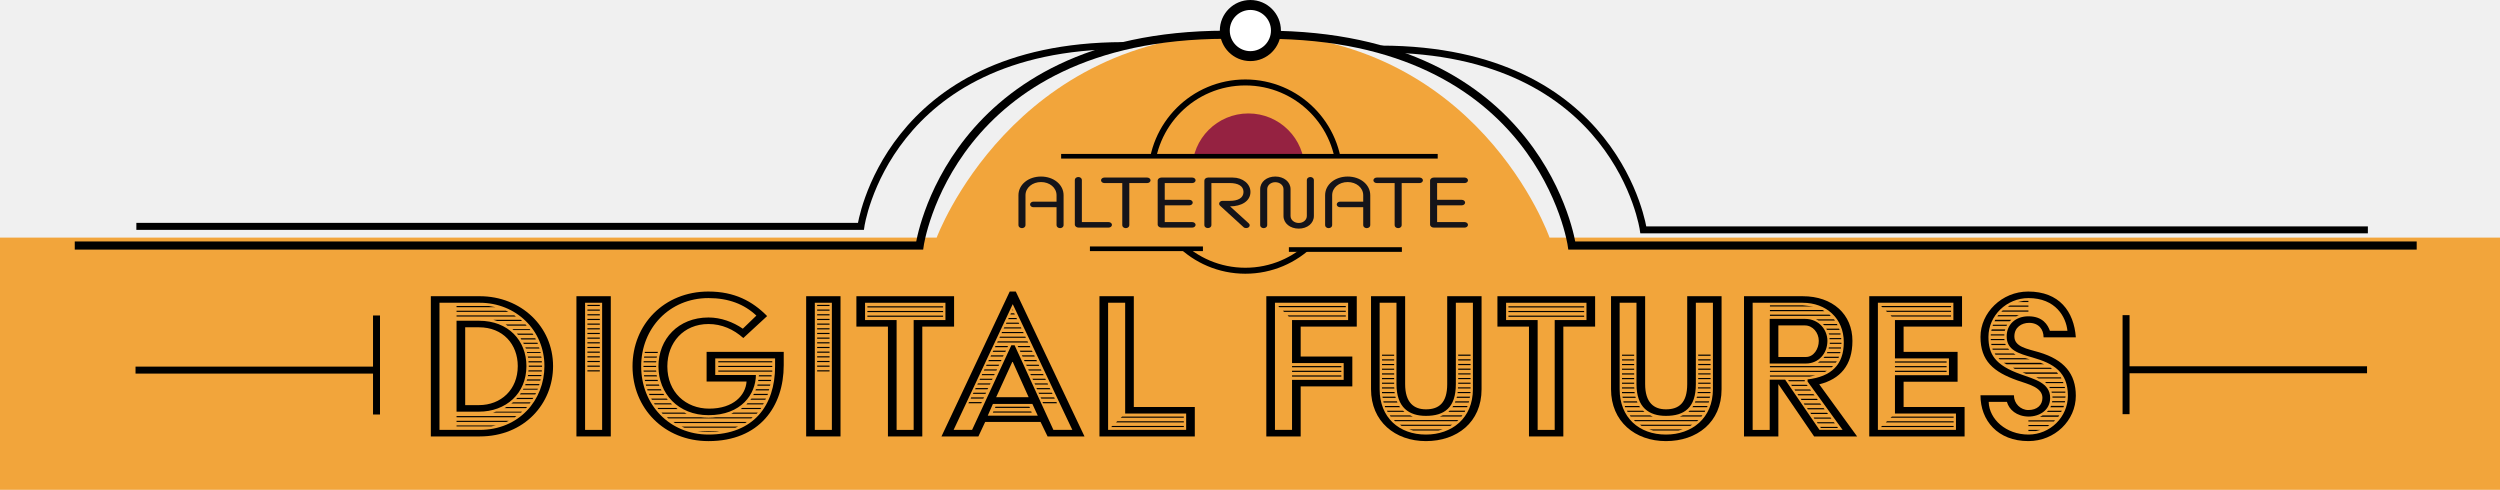
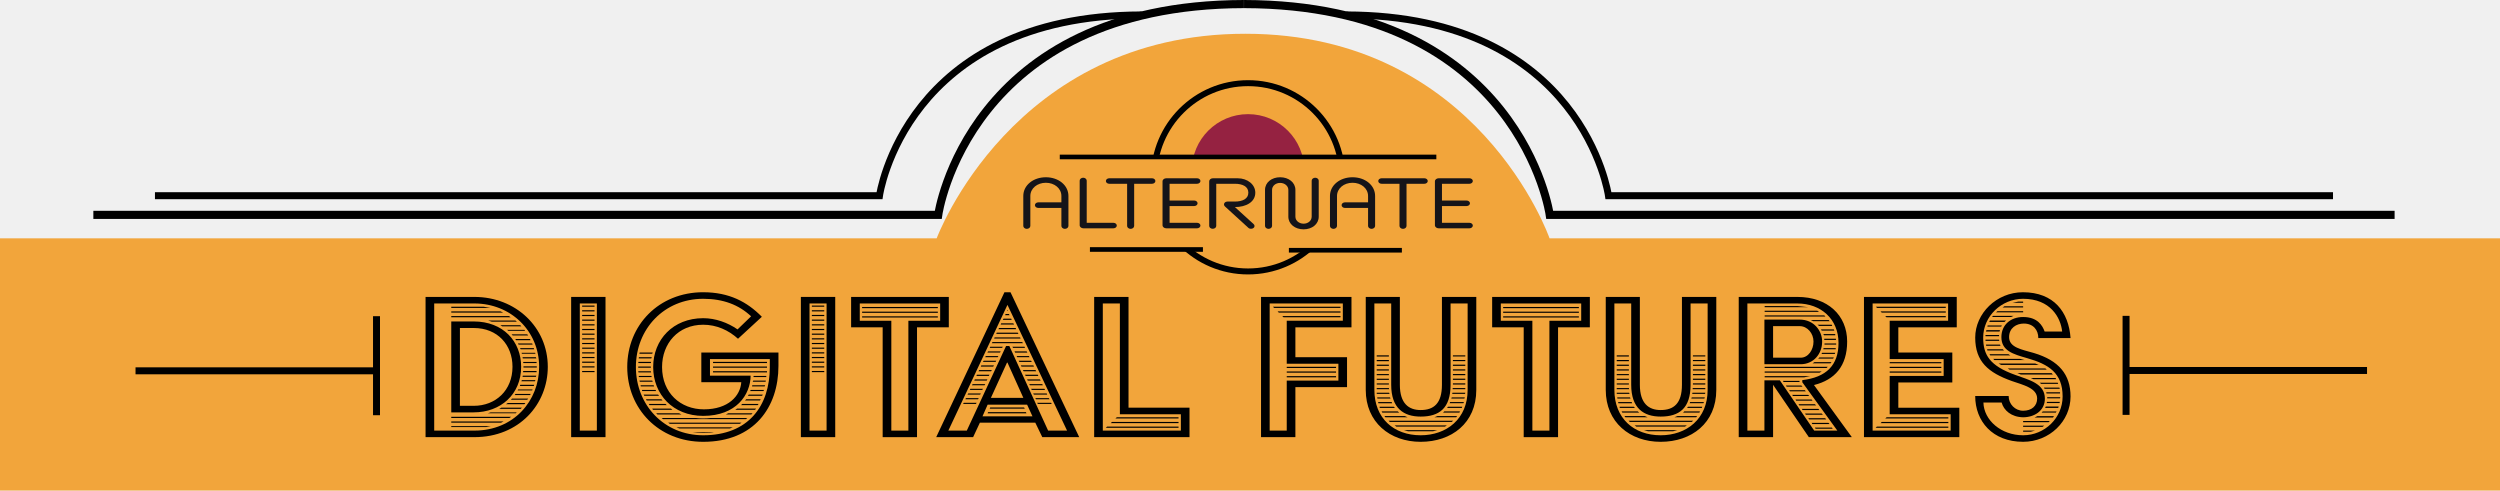
- <svg xmlns="http://www.w3.org/2000/svg" id="Layer_2" viewBox="0 0 2151 421.44">
+ <svg xmlns="http://www.w3.org/2000/svg" id="Layer_2" viewBox="0 0 2151 422.05">
  <defs>
-     <style>.cls-1{stroke-width:6px;}.cls-1,.cls-2,.cls-3,.cls-4,.cls-5,.cls-6{stroke:#000;stroke-miterlimit:10;}.cls-1,.cls-2,.cls-3,.cls-4,.cls-6{fill:none;}.cls-2{stroke-width:6px;}.cls-7{fill:#f2a53b;}.cls-8{fill:#952241;}.cls-9{fill:#151419;}.cls-3{stroke-width:5.14px;}.cls-4{stroke-width:4px;}.cls-5{fill:#fff;stroke-width:8.56px;}.cls-6{stroke-width:7px;}</style>
+     <style>.cls-1{stroke-width:6px;}.cls-1,.cls-2,.cls-3,.cls-4,.cls-5{fill:none;stroke:#000;stroke-miterlimit:10;}.cls-2{stroke-width:6px;}.cls-6{fill:#f2a53b;}.cls-7{fill:#952241;}.cls-8{fill:#151419;}.cls-3{stroke-width:5.14px;}.cls-4{stroke-width:4px;}.cls-5{stroke-width:7px;}</style>
  </defs>
  <g id="Layer_1-2">
-     <path class="cls-7" d="M2151,204.44h-817.77s-61.23-176-261.73-176-265.58,176-265.58,176H0v217H2151V204.44Z" />
+     <path class="cls-6" d="M2151,205.05h-817.77s-61.23-176-261.73-176-265.58,176-265.58,176H0v217H2151V205.05Z" />
    <g>
-       <path d="M370.69,254.86h42.03c35.59,0,63.14,26.14,63.14,60.12,0,32.17-24.53,60.53-63.14,60.53h-42.03v-120.65Zm42.03,115.02c33.98,0,55.7-25.74,55.7-54.9,0-30.76-24.33-54.49-55.7-54.49h-34.59v109.39h34.59Zm-19.91-106.57h27.95l5.63,1.01h-33.58v-1.01Zm0,4.02h42.43l2.21,1.01h-44.64v-1.01Zm0,4.02h49.67l1.41,1h-51.07v-1Zm0,4.62h19.3c25.34,0,40.82,17.09,40.82,39.01,0,23.73-17.69,39.21-40.82,39.21h-19.3v-78.22Zm0,82.04h51.48l-1.41,1.01h-50.07v-1.01Zm0,4.02h45.04l-2.21,1.01h-42.83v-1.01Zm0,4.02h33.98l-4.02,.8h-29.96v-.8Zm19.3-17.49c18.9,0,33.38-13.27,33.38-33.58,0-18.7-12.67-33.38-33.38-33.38h-11.86v66.96h11.86Zm14.68,5.63h22.32l-.8,.8h-24.13l2.61-.8Zm21.11-79.02l-.2-.2,1.61,1.21h-21.52l-3.22-1h23.33Zm-12.06,75h17.7l-1.01,1h-18.5l1.81-1Zm16.29-70.98l1.01,1h-16.49l-1.61-1h17.09Zm-10.66,66.96h15.08l-.8,1h-15.89l1.61-1Zm14.28-62.94l.6,.8h-14.48l-1.01-.8h14.88Zm-10.66,59.12h13.87l-.8,1.01h-14.08l1.01-1.01Zm-.4-55.3h13.47l.8,1.01h-13.27l-1.01-1.01Zm3.42,51.28h13.07l-.6,1.01h-13.27l.8-1.01Zm-.2-47.25h12.67l.4,1.01h-12.47l-.6-1.01Zm2.41,43.43h12.47l-.4,.8h-12.47l.4-.8Zm-.2-39.61h12.27l.4,1h-12.06l-.6-1Zm1.81,4.02h11.86l.4,1h-11.66l-.6-1Zm.2,31.57h12.06l-.4,1.01h-11.86l.2-1.01Zm1.41-4.02h11.66l-.4,1h-11.66l.4-1Zm-.2-23.53h11.66l.2,.8h-11.66l-.2-.8Zm.8,3.82h11.46l.4,1.01h-11.66l-.2-1.01Zm.2,15.89h11.66l-.4,1h-11.46l.2-1Zm.4-4.02h11.46v1h-11.66l.2-1Zm0-7.84h11.46v1.01h-11.46v-1.01Zm.2,3.82h11.46v1.01h-11.46v-1.01Z" />
-       <path d="M495.96,254.86h29.56v120.65h-29.56v-120.65Zm22.12,115.02v-109.39h-14.68v109.39h14.68Zm-12.67-107.58h10.66v1h-10.66v-1Zm0,4.02h10.66v1h-10.66v-1Zm0,4.02h10.66v1.01h-10.66v-1.01Zm0,4.02h10.66v1.01h-10.66v-1.01Zm0,4.02h10.66v1.01h-10.66v-1.01Zm0,4.02h10.66v1.01h-10.66v-1.01Zm0,4.02h10.66v1h-10.66v-1Zm0,4.02h10.66v1h-10.66v-1Zm0,4.02h10.66v1h-10.66v-1Zm0,4.02h10.66v1h-10.66v-1Zm0,4.02h10.66v1.01h-10.66v-1.01Zm0,4.02h10.66v1.01h-10.66v-1.01Zm0,4.02h10.66v1.01h-10.66v-1.01Zm0,4.02h10.66v1.01h-10.66v-1.01Zm0,4.02h10.66v1h-10.66v-1Z" />
-       <path d="M609.57,250.84c22.32,0,37.8,8.24,50.47,21.11l-20.51,18.9c-8.24-7.44-18.5-12.06-29.96-12.06-21.52,0-35.39,16.09-35.39,36.4,0,22.32,15.89,36.4,35.99,36.4,21.11,0,31.37-11.66,32.17-23.33h-34.38v-25.54h66.36v11.46c0,35.59-20.91,65.35-64.75,65.35-38.21,0-65.35-28.35-65.35-64.35s27.15-64.35,65.35-64.35Zm0,123.06c38.81,0,57.31-25.14,57.31-58.51v-7.04h-51.48v14.28h34.99c-.2,16.49-12.47,34.59-40.82,34.59-25.94,0-43.03-18.5-43.03-42.03s17.09-42.03,43.03-42.03c10.66,0,21.11,3.82,29.56,9.65l11.66-11.26c-10.46-9.85-23.93-15.08-41.22-15.08-33.58,0-57.91,25.94-57.91,58.71s24.33,58.72,57.91,58.72Zm-55.7-63.14h10.86l-.2,1.01h-10.86l.2-1.01Zm-.2,4.02h10.86v1.01h-10.86v-1.01Zm0,4.02h10.86l.2,1.01h-10.86l-.2-1.01Zm.6-12.06h11.06l-.4,1.01h-10.86l.2-1.01Zm-.2,16.09h10.86l.4,1h-11.06l-.2-1Zm.8-20.11h11.26l-.4,1h-11.06l.2-1Zm-.2,24.13h11.06l.4,1h-11.06l-.4-1Zm1.01,4.02h11.26l.4,1h-11.46l-.2-1Zm1.21,4.02h11.66l.6,1h-12.06l-.2-1Zm1.41,4.02h12.47l.8,1.01h-12.67l-.6-1.01Zm2.01,4.02h13.27l1.01,1.01h-13.67l-.6-1.01Zm2.41,4.02h14.48l1.01,1.01h-14.88l-.6-1.01Zm3.02,4.02h16.09l1.21,1.01h-16.69l-.6-1.01Zm23.12,4.02l2.01,1h-20.71l-1.01-1h19.71Zm14.08,4.02c1.61,.2,4.42,.4,6.64,.4,2.81,0,4.62-.2,6.43-.4h31.57l-1.21,1h-71.38l-1.21-1h29.16Zm39.61,4.02l-1.41,1h-60.32l-1.41-1h63.14Zm-7.44,4.02l-2.61,1h-43.43l-2.61-1h48.66Zm-16.29,4.02c-1.61,.4-4.22,.6-9.25,.6-3.22,0-6.64-.2-9.45-.6h18.7Zm-.8-60.32h46.45v1.01h-46.45v-1.01Zm0,4.02h46.45v1.01h-46.45v-1.01Zm0,4.02h46.45v1.01h-46.45v-1.01Zm13.07,36.2h20.91l-1.01,1h-21.92l2.01-1Zm7.64-4.02h16.29l-.8,1.01h-17.09l1.61-1.01Zm4.42-4.02h14.08l-.8,1.01h-14.28l1.01-1.01Zm3.42-4.02h12.47l-.6,1.01h-12.87l1.01-1.01Zm2.21-4.02h12.06l-.6,1.01h-12.27l.8-1.01Zm1.61-4.02h11.46l-.4,1h-11.46l.4-1Zm1.41-4.02h11.06l-.4,1h-10.86l.2-1Zm.8-4.02h10.86l-.2,1h-11.06l.4-1Zm.4-4.02h10.86v1h-11.06l.2-1Z" />
-       <path d="M693.62,254.86h29.56v120.65h-29.56v-120.65Zm22.12,115.02v-109.39h-14.68v109.39h14.68Zm-12.67-107.58h10.66v1h-10.66v-1Zm0,4.02h10.66v1h-10.66v-1Zm0,4.02h10.66v1.01h-10.66v-1.01Zm0,4.02h10.66v1.01h-10.66v-1.01Zm0,4.02h10.66v1.01h-10.66v-1.01Zm0,4.02h10.66v1.01h-10.66v-1.01Zm0,4.02h10.66v1h-10.66v-1Zm0,4.02h10.66v1h-10.66v-1Zm0,4.02h10.66v1h-10.66v-1Zm0,4.02h10.66v1h-10.66v-1Zm0,4.02h10.66v1.01h-10.66v-1.01Zm0,4.02h10.66v1.01h-10.66v-1.01Zm0,4.02h10.66v1.01h-10.66v-1.01Zm0,4.02h10.66v1.01h-10.66v-1.01Zm0,4.02h10.66v1h-10.66v-1Z" />
-       <path d="M763.99,281.01h-27.15v-26.14h84.05v26.14h-27.35v94.51h-29.56v-94.51Zm22.12,88.88v-94.51h27.35v-14.88h-69.17v14.88h27.15v94.51h14.68Zm-39.81-106.37h65.15v1.01h-65.15v-1.01Zm0,4.02h65.15v1.01h-65.15v-1.01Zm0,4.02h65.15v1.01h-65.15v-1.01Z" />
-       <path d="M868.75,250.84h5.23l59.12,124.67h-31.77l-6.03-12.47h-47.66l-5.83,12.47h-31.77l58.72-124.67Zm-32.37,119.04l33.78-72.79h2.81l33.38,72.79h16.29l-51.28-108.18-50.87,108.18h15.89Zm-2.61-23.93h11.06l-.6,1h-11.06l.6-1Zm1.81-4.02h11.06l-.6,1h-10.86l.4-1Zm2.01-4.02h10.86l-.6,1h-10.86l.6-1Zm1.81-4.02h10.86l-.6,1.01h-10.66l.4-1.01Zm2.01-4.02h10.86l-.6,1.01h-10.86l.6-1.01Zm1.81-4.02h10.86l-.6,1.01h-10.66l.4-1.01Zm1.81-4.02h10.86l-.6,1.01h-10.66l.4-1.01Zm2.01-4.02h10.86l-.6,1h-10.86l.6-1Zm1.81-4.02h10.86l-.6,1h-10.66l.4-1Zm44.04,43.83l-4.62-10.05h-33.98l-4.42,10.05h43.03Zm-42.03-47.86h10.86l-.6,1h-10.86l.6-1Zm1.81-4.02h10.86l-.6,1h-10.66l.4-1Zm2.01-4.02h10.86l-.6,1.01h-10.86l.6-1.01Zm0,52.28h32.58l.4,1.01h-33.38l.4-1.01Zm1.81-56.3h10.86l-.6,1.01h-10.66l.4-1.01Zm0,52.28h29.16l.6,1h-30.16l.4-1Zm28.55-8.24l-13.67-30.36h-.4l-13.87,30.36h27.95Zm-26.54-48.06h25.54l.6,1.01h-26.74l.6-1.01Zm1.81-4.02h21.92l.4,1.01h-22.72l.4-1.01Zm1.81-4.02h18.1l.6,1h-19.1l.4-1Zm2.01-4.02h14.28l.4,1h-15.28l.6-1Zm1.81-4.02h10.46l.6,1h-11.46l.4-1Zm2.01-4.02h6.64l.4,1h-7.64l.6-1Zm1.81-4.02h2.82l.6,1.01h-3.82l.4-1.01Zm1.61-3.42l.4,.8h-.8l.4-.8Zm4.22,31.57h10.46l.4,1.01h-10.26l-.6-1.01Zm1.81,4.02h10.46l.6,1.01h-10.46l-.6-1.01Zm1.81,4.02h10.66l.4,1h-10.46l-.6-1Zm1.81,4.02h10.66l.6,1h-10.66l-.6-1Zm1.81,4.02h10.86l.4,1h-10.66l-.6-1Zm1.81,4.02h10.86l.6,1h-10.86l-.6-1Zm1.81,4.02h11.06l.4,1.01h-10.86l-.6-1.01Zm1.81,4.02h11.06l.6,1.01h-11.06l-.6-1.01Zm13.07,4.02l.4,1.01h-11.06l-.6-1.01h11.26Zm1.81,4.02l.6,1.01h-11.46l-.6-1.01h11.46Zm2.01,4.02l.4,1h-11.46l-.6-1h11.66Zm1.81,4.02l.6,1h-11.66l-.6-1h11.66Zm2.01,4.02l.4,1h-11.86l-.6-1h12.06Z" />
-       <path d="M945.97,254.86h29.56v95.31h52.48v25.34h-82.04v-120.65Zm74.6,115.02v-14.08h-52.48v-95.31h-14.68v109.39h67.16Zm-63.54-3.42h61.53v1.01h-62.54l1.01-1.01Zm4.22-4.02h57.31v1.01h-58.31l1.01-1.01Zm4.22-4.02h53.08v1.01h-54.29l1.21-1.01Z" />
-       <path d="M1089.54,254.86h77.82v26.14h-48.26v25.74h44.44v25.74h-44.44v43.03h-29.56v-120.65Zm22.12,115.02v-43.03h44.44v-14.48h-44.44v-37h48.26v-14.88h-62.94v109.39h14.68Zm-11.86-106.57h58.11v1.01h-57.11l-1-1.01Zm4.02,4.02h54.09v1.01h-53.09l-1-1.01Zm4.02,4.02h50.07v1h-49.06l-1-1Zm3.82,43.63h42.43v1.01h-42.43v-1.01Zm0,4.02h42.43v1.01h-42.43v-1.01Zm0,4.02h42.43v1.01h-42.43v-1.01Z" />
-       <path d="M1179.62,254.86h29.36v75.61c0,16.09,7.64,21.72,17.9,21.72,11.26,0,18.3-5.63,18.3-21.72v-75.61h29.56v80.03c0,28.55-21.31,44.64-47.86,44.64s-47.25-16.89-47.25-44.64v-80.03Zm47.25,119.04c22.32,0,40.42-14.08,40.42-39.01v-74.4h-14.68v69.98c0,20.31-9.85,27.35-25.74,27.35-14.48,0-25.34-7.04-25.34-27.35v-69.98h-14.48v74.4c0,24.33,16.69,39.01,39.81,39.01Zm-37.8-68.77h10.46v1h-10.46v-1Zm0,4.02h10.46v1h-10.46v-1Zm0,4.02h10.46v1.01h-10.46v-1.01Zm0,4.02h10.46v1.01h-10.46v-1.01Zm0,4.02h10.46v1.01h-10.46v-1.01Zm0,4.02h10.46v1.01h-10.46v-1.01Zm0,4.02h10.46v1h-10.46v-1Zm0,4.02h10.46l.2,1h-10.66v-1Zm0,4.02h10.66l.4,1h-11.06v-1Zm.4,4.02h11.06l.4,1h-11.26l-.2-1Zm.8,4.02h11.66l.4,1.01h-11.86l-.2-1.01Zm1.21,4.02h12.27l1.01,1.01h-13.07l-.2-1.01Zm1.81,4.02h13.88l1.21,1.01h-14.48l-.6-1.01Zm19.91,4.02l2.41,1.01h-19.1l-.8-1.01h17.49Zm41.62,4.02l-1.21,1h-53.29l-1.01-1h55.5Zm-5.43,4.02l-1.61,1h-41.83l-1.41-1h44.84Zm-8.04,4.02l-3.82,1h-21.51l-3.62-1h28.96Zm0-12.07h16.89l-.8,1.01h-18.7l2.61-1.01Zm5.83-4.02h13.47l-.4,1.01h-14.08l1.01-1.01Zm3.22-4.02h12.27l-.4,1.01h-12.67l.8-1.01Zm1.81-4.02h11.86l-.4,1.01h-11.86l.4-1.01Zm1.41-4.02h11.26l-.4,1h-11.26l.4-1Zm.6-4.02h11.06l-.2,1h-11.06l.2-1Zm.2-4.02h10.86v1h-10.86v-1Zm.2-28.15h10.66v1h-10.66v-1Zm0,4.02h10.66v1h-10.66v-1Zm0,4.02h10.66v1.01h-10.66v-1.01Zm0,4.02h10.66v1.01h-10.66v-1.01Zm0,4.02h10.66v1.01h-10.66v-1.01Zm0,4.02h10.66v1.01h-10.66v-1.01Zm0,4.02h10.66v1h-10.66v-1Z" />
-       <path d="M1315.54,281.01h-27.15v-26.14h84.05v26.14h-27.35v94.51h-29.56v-94.51Zm22.12,88.88v-94.51h27.35v-14.88h-69.17v14.88h27.15v94.51h14.68Zm-39.81-106.37h65.15v1.01h-65.15v-1.01Zm0,4.02h65.15v1.01h-65.15v-1.01Zm0,4.02h65.15v1.01h-65.15v-1.01Z" />
-       <path d="M1386.12,254.86h29.36v75.61c0,16.09,7.64,21.72,17.9,21.72,11.26,0,18.3-5.63,18.3-21.72v-75.61h29.56v80.03c0,28.55-21.31,44.64-47.86,44.64s-47.25-16.89-47.25-44.64v-80.03Zm47.25,119.04c22.32,0,40.42-14.08,40.42-39.01v-74.4h-14.68v69.98c0,20.31-9.85,27.35-25.74,27.35-14.48,0-25.34-7.04-25.34-27.35v-69.98h-14.48v74.4c0,24.33,16.69,39.01,39.81,39.01Zm-37.8-68.77h10.46v1h-10.46v-1Zm0,4.02h10.46v1h-10.46v-1Zm0,4.02h10.46v1.01h-10.46v-1.01Zm0,4.02h10.46v1.01h-10.46v-1.01Zm0,4.02h10.46v1.01h-10.46v-1.01Zm0,4.02h10.46v1.01h-10.46v-1.01Zm0,4.02h10.46v1h-10.46v-1Zm0,4.02h10.46l.2,1h-10.66v-1Zm0,4.02h10.66l.4,1h-11.06v-1Zm.4,4.02h11.06l.4,1h-11.26l-.2-1Zm.8,4.02h11.66l.4,1.01h-11.86l-.2-1.01Zm1.21,4.02h12.27l1.01,1.01h-13.07l-.2-1.01Zm1.81,4.02h13.88l1.21,1.01h-14.48l-.6-1.01Zm19.91,4.02l2.41,1.01h-19.1l-.8-1.01h17.49Zm41.62,4.02l-1.21,1h-53.29l-1.01-1h55.5Zm-5.43,4.02l-1.61,1h-41.83l-1.41-1h44.84Zm-8.04,4.02l-3.82,1h-21.51l-3.62-1h28.96Zm0-12.07h16.89l-.8,1.01h-18.7l2.61-1.01Zm5.83-4.02h13.47l-.4,1.01h-14.08l1.01-1.01Zm3.22-4.02h12.27l-.4,1.01h-12.67l.8-1.01Zm1.81-4.02h11.86l-.4,1.01h-11.86l.4-1.01Zm1.41-4.02h11.26l-.4,1h-11.26l.4-1Zm.6-4.02h11.06l-.2,1h-11.06l.2-1Zm.2-4.02h10.86v1h-10.86v-1Zm.2-28.15h10.66v1h-10.66v-1Zm0,4.02h10.66v1h-10.66v-1Zm0,4.02h10.66v1.01h-10.66v-1.01Zm0,4.02h10.66v1.01h-10.66v-1.01Zm0,4.02h10.66v1.01h-10.66v-1.01Zm0,4.02h10.66v1.01h-10.66v-1.01Zm0,4.02h10.66v1h-10.66v-1Z" />
-       <path d="M1500.53,254.86h50.47c25.94,0,42.83,15.68,42.83,38.41,0,21.11-10.66,32.98-28.55,37.4l32.58,44.84h-37l-30.76-45.04v45.04h-29.56v-120.65Zm22.12,115.02v-43.23h13.27l29.56,43.23h19.91l-30.16-41.62v-1.81c20.51-2.41,31.17-12.67,31.17-31.97,0-20.71-15.28-33.98-35.39-33.98h-43.03v109.39h14.68Zm0-95.51h30.36c12.27,0,19.3,9.65,19.3,18.9,0,10.66-7.44,19.5-18.5,19.5h-31.17v-38.41Zm.2-11.66h28.15l9.45,1h-37.6v-1Zm0,4.02h45.24l1.61,1h-46.85v-1Zm0,4.02h51.28l1.01,1h-52.28v-1Zm0,44.24h54.29l-1.01,1.01h-53.29v-1.01Zm0,4.02h49.06l-1.81,1.01h-47.25v-1.01Zm0,4.02h39.21l-5.23,1.01h-33.98v-1.01Zm30.97-15.88c6.64,0,11.06-6.84,11.06-13.88s-5.23-13.27-11.86-13.27h-22.92v27.15h23.73Zm-15.28,19.91h14.28v1h-13.67l-.6-1Zm2.61,4.02h13.27l1.01,1h-13.67l-.6-1Zm2.81,4.02h13.47l.8,1h-13.67l-.6-1Zm2.61,4.02h13.67l1,1h-14.08l-.6-1Zm16.69,4.02l.8,1.01h-14.08l-.6-1.01h13.87Zm2.82,4.02l1,1.01h-14.48l-.6-1.01h14.08Zm3.02,4.02l.8,1.01h-14.48l-.6-1.01h14.28Zm2.81,4.02l1.01,1.01h-14.68l-.6-1.01h14.28Zm3.02,4.02l.8,1h-14.68l-.6-1h14.48Zm3.02-84.45l.8,1h-14.08l-2.21-1h15.48Zm-.2,88.48l1,1h-14.88l-.6-1h14.48Zm-12.07-52.28h14.68l-.8,1.01h-15.48l1.61-1.01Zm15.08,56.3l.6,1h-14.68l-.6-1h14.68Zm-.2-88.48l.4,1.01h-11.26l-1.41-1.01h12.27Zm-10.66,28.15h12.47l-.6,1.01h-12.87l1-1.01Zm1.41-24.13h11.06l.4,1.01h-10.86l-.6-1.01Zm1.01,20.11h11.26l-.4,1h-11.46l.6-1Zm1.01-16.09h10.25v1.01h-9.65l-.6-1.01Zm.2,12.07h10.46v1h-10.66l.2-1Zm.6-8.04h10.05v1.01h-10.05v-1.01Zm.2,4.02h10.05v1h-10.05v-1Z" />
-       <path d="M1608.3,254.86h79.83v26.14h-50.27v21.72h46.45v25.74h-46.45v21.72h52.48v25.34h-82.04v-120.65Zm74.6,115.02v-14.08h-52.48v-32.98h46.45v-14.48h-46.45v-32.98h50.27v-14.88h-64.95v109.39h67.16Zm-63.54-3.42h61.53v1.01h-62.54l1-1.01Zm-.8-103.15h60.12v1.01h-59.12l-1-1.01Zm4.02,4.02h56.1v1.01h-55.1l-1-1.01Zm1,95.11h57.31v1.01h-58.31l1-1.01Zm3.02-91.09h52.08v1h-51.07l-1.01-1Zm1.21,87.07h53.09v1.01h-54.29l1.21-1.01Zm2.61-47.46h44.44v1.01h-44.44v-1.01Zm0,4.02h44.44v1.01h-44.44v-1.01Zm0,4.02h44.44v1.01h-44.44v-1.01Z" />
-       <path d="M1732.77,340.12c0,7.04,5.63,12.67,12.47,12.67,7.44,0,12.06-4.22,12.06-10.46,0-9.05-11.86-11.66-21.72-15.08-20.31-7.24-31.57-16.69-31.57-37.4s18.3-39.01,41.02-39.01c26.74,0,39.41,17.09,41.02,39.41h-27.75c0-6.84-4.22-12.47-12.47-12.47-6.43,0-12.67,3.82-12.67,11.66,0,9.05,11.06,10.66,21.31,13.67,21.52,6.43,31.57,18.5,31.57,37.4,0,21.31-18.1,39.01-40.82,39.01-26.34,0-41.22-17.7-41.22-39.41h28.75Zm12.47,33.78c18.7,0,33.98-15.08,33.98-33.38,0-20.31-12.07-27.75-30.56-32.98-11.86-3.42-22.12-6.23-22.12-18.1,0-10.46,7.84-17.29,18.7-17.29,12.47,0,16.69,7.44,18.5,12.47h15.08c-1.21-11.86-10.05-28.15-33.58-28.15-18.7,0-34.38,15.08-34.38,33.38,0,14.88,5.63,24.33,27.75,32.17,11.46,4.22,25.34,7.24,25.34,20.31,0,10.66-9.25,16.09-18.7,16.09-10.26-.2-16.69-6.03-18.5-12.67h-15.68c.4,15.08,15.08,28.15,34.18,28.15Zm-32.37-86.26h11.66v1h-11.66v-1Zm0,4.02h11.66l.2,1.01h-11.86v-1.01Zm.8-8.24h11.66l-.4,1.21h-11.66l.4-1.21Zm-.4,12.47h12.07l.4,1.01h-12.27l-.2-1.01Zm1.01,4.02h13.47l-.2-.2,1.21,1.21h-14.28l-.2-1.01Zm.4-20.51h12.27l-.6,1h-11.86l.2-1Zm2.01-4.22h13.87l-1.41,1.21h-13.07l.6-1.21Zm-.4,28.96h16.29l1.61,1.01h-17.29l-.6-1.01Zm3.02-32.98h17.69l-2.21,1h-16.29l.8-1Zm.2,37h23.12l3.82,1.01h-25.94l-1-1.01Zm3.62-41.02h22.12v1h-23.33l1.21-1Zm1,45.04h31.57l3.02,1.21h-32.37l-2.21-1.21Zm5.03-49.27h16.09v1.01h-17.7l1.61-1.01Zm35.19,53.49l1.21,1h-31.97l-1.61-1h32.37Zm-23.33-57.51h4.22v1.01h-9.05l4.83-1.01Zm28.75,61.53l1.01,1.21h-27.55l-3.02-1.21h29.56Zm-24.53,41.22h22.92l-1.01,1.01h-21.92v-1.01Zm0,4.02h18.1l-1.41,1h-16.69v-1Zm0,4.22h10.25l-3.82,1h-6.43v-1Zm27.95-45.24l.4,1h-19.5l-2.21-1h21.32Zm-15.68,32.78h14.28l-.6,.8-.2,.4h-15.89l2.41-1.21Zm17.49-28.75l.4,1h-14.68l-1.21-1h15.48Zm-12.87,24.73h11.86l-.6,1.01h-12.27l1.01-1.01Zm1-20.51h13.27l.4,1h-13.07l-.6-1Zm1.61,16.29h11.06l-.4,1.21h-11.26l.6-1.21Zm.4-12.27h11.86v1.01h-11.66l-.2-1.01Zm.6,8.24h11.06l-.2,1.01h-11.06l.2-1.01Zm.2-4.02h11.26l-.2,1.01h-11.06v-1.01Z" />
+       <path d="M366.15,255.47h42.03c35.59,0,63.14,26.14,63.14,60.12,0,32.17-24.53,60.53-63.14,60.53h-42.03v-120.65Zm42.03,115.02c33.98,0,55.7-25.74,55.7-54.9,0-30.76-24.33-54.49-55.7-54.49h-34.59v109.39h34.59Zm-19.91-106.57h27.95l5.63,1.01h-33.58v-1.01Zm0,4.02h42.43l2.21,1.01h-44.64v-1.01Zm0,4.02h49.67l1.41,1h-51.07v-1Zm0,4.62h19.3c25.34,0,40.82,17.09,40.82,39.01,0,23.73-17.69,39.21-40.82,39.21h-19.3v-78.22Zm0,82.04h51.48l-1.41,1.01h-50.07v-1.01Zm0,4.02h45.04l-2.21,1.01h-42.83v-1.01Zm0,4.02h33.98l-4.02,.8h-29.96v-.8Zm19.3-17.49c18.9,0,33.38-13.27,33.38-33.58,0-18.7-12.67-33.38-33.38-33.38h-11.86v66.96h11.86Zm14.68,5.63h22.32l-.8,.8h-24.13l2.61-.8Zm21.11-79.02l-.2-.2,1.61,1.21h-21.52l-3.22-1h23.33Zm-12.06,75h17.7l-1.01,1h-18.5l1.81-1Zm16.29-70.98l1.01,1h-16.49l-1.61-1h17.09Zm-10.66,66.96h15.08l-.8,1h-15.89l1.61-1Zm14.28-62.94l.6,.8h-14.48l-1.01-.8h14.88Zm-10.66,59.12h13.87l-.8,1.01h-14.08l1.01-1.01Zm-.4-55.3h13.47l.8,1.01h-13.27l-1.01-1.01Zm3.42,51.28h13.07l-.6,1.01h-13.27l.8-1.01Zm-.2-47.25h12.67l.4,1.01h-12.47l-.6-1.01Zm2.41,43.43h12.47l-.4,.8h-12.47l.4-.8Zm-.2-39.61h12.27l.4,1h-12.06l-.6-1Zm1.81,4.02h11.86l.4,1h-11.66l-.6-1Zm.2,31.57h12.06l-.4,1.01h-11.86l.2-1.01Zm1.41-4.02h11.66l-.4,1h-11.66l.4-1Zm-.2-23.53h11.66l.2,.8h-11.66l-.2-.8Zm.8,3.82h11.46l.4,1.01h-11.66l-.2-1.01Zm.2,15.89h11.66l-.4,1h-11.46l.2-1Zm.4-4.02h11.46v1h-11.66l.2-1Zm0-7.84h11.46v1.01h-11.46v-1.01Zm.2,3.82h11.46v1.01h-11.46v-1.01Z" />
+       <path d="M491.42,255.47h29.56v120.65h-29.56v-120.65Zm22.12,115.02v-109.39h-14.68v109.39h14.68Zm-12.67-107.58h10.66v1h-10.66v-1Zm0,4.02h10.66v1h-10.66v-1Zm0,4.02h10.66v1.01h-10.66v-1.01Zm0,4.02h10.66v1.01h-10.66v-1.01Zm0,4.02h10.66v1.01h-10.66v-1.01Zm0,4.02h10.66v1.01h-10.66v-1.01Zm0,4.02h10.66v1h-10.66v-1Zm0,4.02h10.66v1h-10.66v-1Zm0,4.02h10.66v1h-10.66v-1Zm0,4.02h10.66v1h-10.66v-1Zm0,4.02h10.66v1.01h-10.66v-1.01Zm0,4.02h10.66v1.01h-10.66v-1.01Zm0,4.02h10.66v1.01h-10.66v-1.01Zm0,4.02h10.66v1.01h-10.66v-1.01Zm0,4.02h10.66v1h-10.66v-1Z" />
+       <path d="M605.03,251.45c22.32,0,37.8,8.24,50.47,21.11l-20.51,18.9c-8.24-7.44-18.5-12.06-29.96-12.06-21.52,0-35.39,16.09-35.39,36.4,0,22.32,15.89,36.4,35.99,36.4,21.11,0,31.37-11.66,32.17-23.33h-34.38v-25.54h66.36v11.46c0,35.59-20.91,65.35-64.75,65.35-38.21,0-65.35-28.35-65.35-64.35s27.15-64.35,65.35-64.35Zm0,123.06c38.81,0,57.31-25.14,57.31-58.51v-7.04h-51.48v14.28h34.99c-.2,16.49-12.47,34.59-40.82,34.59-25.94,0-43.03-18.5-43.03-42.03s17.09-42.03,43.03-42.03c10.66,0,21.11,3.82,29.56,9.65l11.66-11.26c-10.46-9.85-23.93-15.08-41.22-15.08-33.58,0-57.91,25.94-57.91,58.71s24.33,58.72,57.91,58.72Zm-55.7-63.14h10.86l-.2,1.01h-10.86l.2-1.01Zm-.2,4.02h10.86v1.01h-10.86v-1.01Zm0,4.02h10.86l.2,1.01h-10.86l-.2-1.01Zm.6-12.06h11.06l-.4,1.01h-10.86l.2-1.01Zm-.2,16.09h10.86l.4,1h-11.06l-.2-1Zm.8-20.11h11.26l-.4,1h-11.06l.2-1Zm-.2,24.13h11.06l.4,1h-11.06l-.4-1Zm1.01,4.02h11.26l.4,1h-11.46l-.2-1Zm1.21,4.02h11.66l.6,1h-12.06l-.2-1Zm1.41,4.02h12.47l.8,1.01h-12.67l-.6-1.01Zm2.01,4.02h13.27l1.01,1.01h-13.67l-.6-1.01Zm2.41,4.02h14.48l1.01,1.01h-14.88l-.6-1.01Zm3.02,4.02h16.09l1.21,1.01h-16.69l-.6-1.01Zm23.12,4.02l2.01,1h-20.71l-1.01-1h19.71Zm14.08,4.02c1.61,.2,4.42,.4,6.64,.4,2.81,0,4.62-.2,6.43-.4h31.57l-1.21,1h-71.38l-1.21-1h29.16Zm39.61,4.02l-1.41,1h-60.32l-1.41-1h63.14Zm-7.44,4.02l-2.61,1h-43.43l-2.61-1h48.66Zm-16.29,4.02c-1.61,.4-4.22,.6-9.25,.6-3.22,0-6.64-.2-9.45-.6h18.7Zm-.8-60.32h46.45v1.01h-46.45v-1.01Zm0,4.02h46.45v1.01h-46.45v-1.01Zm0,4.02h46.45v1.01h-46.45v-1.01Zm13.07,36.2h20.91l-1.01,1h-21.92l2.01-1Zm7.64-4.02h16.29l-.8,1.01h-17.09l1.61-1.01Zm4.42-4.02h14.08l-.8,1.01h-14.28l1.01-1.01Zm3.42-4.02h12.47l-.6,1.01h-12.87l1.01-1.01Zm2.21-4.02h12.06l-.6,1.01h-12.27l.8-1.01Zm1.61-4.02h11.46l-.4,1h-11.46l.4-1Zm1.41-4.02h11.06l-.4,1h-10.86l.2-1Zm.8-4.02h10.86l-.2,1h-11.06l.4-1Zm.4-4.02h10.86v1h-11.06l.2-1Z" />
+       <path d="M689.07,255.47h29.56v120.65h-29.56v-120.65Zm22.12,115.02v-109.39h-14.68v109.39h14.68Zm-12.67-107.58h10.66v1h-10.66v-1Zm0,4.02h10.66v1h-10.66v-1Zm0,4.02h10.66v1.01h-10.66v-1.01Zm0,4.02h10.66v1.01h-10.66v-1.01Zm0,4.02h10.66v1.01h-10.66v-1.01Zm0,4.02h10.66v1.01h-10.66v-1.01Zm0,4.02h10.66v1h-10.66v-1Zm0,4.02h10.66v1h-10.66v-1Zm0,4.02h10.66v1h-10.66v-1Zm0,4.02h10.66v1h-10.66v-1Zm0,4.02h10.66v1.01h-10.66v-1.01Zm0,4.02h10.66v1.01h-10.66v-1.01Zm0,4.02h10.66v1.01h-10.66v-1.01Zm0,4.02h10.66v1.01h-10.66v-1.01Zm0,4.02h10.66v1h-10.66v-1Z" />
+       <path d="M759.45,281.62h-27.15v-26.14h84.05v26.14h-27.35v94.51h-29.56v-94.51Zm22.12,88.88v-94.51h27.35v-14.88h-69.17v14.88h27.15v94.51h14.68Zm-39.81-106.37h65.15v1.01h-65.15v-1.01Zm0,4.02h65.15v1.01h-65.15v-1.01Zm0,4.02h65.15v1.01h-65.15v-1.01Z" />
+       <path d="M864.21,251.45h5.23l59.12,124.67h-31.77l-6.03-12.47h-47.66l-5.83,12.47h-31.77l58.72-124.67Zm-32.37,119.04l33.78-72.79h2.81l33.38,72.79h16.29l-51.28-108.18-50.87,108.18h15.89Zm-2.61-23.93h11.06l-.6,1h-11.06l.6-1Zm1.81-4.02h11.06l-.6,1h-10.86l.4-1Zm2.01-4.02h10.86l-.6,1h-10.86l.6-1Zm1.81-4.02h10.86l-.6,1.01h-10.66l.4-1.01Zm2.01-4.02h10.86l-.6,1.01h-10.86l.6-1.01Zm1.81-4.02h10.86l-.6,1.01h-10.66l.4-1.01Zm1.81-4.02h10.86l-.6,1.01h-10.66l.4-1.01Zm2.01-4.02h10.86l-.6,1h-10.86l.6-1Zm1.81-4.02h10.86l-.6,1h-10.66l.4-1Zm44.04,43.83l-4.62-10.05h-33.98l-4.42,10.05h43.03Zm-42.03-47.86h10.86l-.6,1h-10.86l.6-1Zm1.81-4.02h10.86l-.6,1h-10.66l.4-1Zm2.01-4.02h10.86l-.6,1.01h-10.86l.6-1.01Zm0,52.28h32.58l.4,1.01h-33.38l.4-1.01Zm1.81-56.3h10.86l-.6,1.01h-10.66l.4-1.01Zm0,52.28h29.16l.6,1h-30.16l.4-1Zm28.55-8.24l-13.67-30.36h-.4l-13.87,30.36h27.95Zm-26.54-48.06h25.54l.6,1.01h-26.74l.6-1.01Zm1.81-4.02h21.92l.4,1.01h-22.72l.4-1.01Zm1.81-4.02h18.1l.6,1h-19.1l.4-1Zm2.01-4.02h14.28l.4,1h-15.28l.6-1Zm1.81-4.02h10.46l.6,1h-11.46l.4-1Zm2.01-4.02h6.64l.4,1h-7.64l.6-1Zm1.81-4.02h2.82l.6,1.01h-3.82l.4-1.01Zm1.61-3.42l.4,.8h-.8l.4-.8Zm4.22,31.57h10.46l.4,1.01h-10.26l-.6-1.01Zm1.81,4.02h10.46l.6,1.01h-10.46l-.6-1.01Zm1.81,4.02h10.66l.4,1h-10.46l-.6-1Zm1.81,4.02h10.66l.6,1h-10.66l-.6-1Zm1.81,4.02h10.86l.4,1h-10.66l-.6-1Zm1.81,4.02h10.86l.6,1h-10.86l-.6-1Zm1.81,4.02h11.06l.4,1.01h-10.86l-.6-1.01Zm1.81,4.02h11.06l.6,1.01h-11.06l-.6-1.01Zm13.07,4.02l.4,1.01h-11.06l-.6-1.01h11.26Zm1.81,4.02l.6,1.01h-11.46l-.6-1.01h11.46Zm2.01,4.02l.4,1h-11.46l-.6-1h11.66Zm1.81,4.02l.6,1h-11.66l-.6-1h11.66Zm2.01,4.02l.4,1h-11.86l-.6-1h12.06Z" />
+       <path d="M941.42,255.47h29.56v95.31h52.48v25.34h-82.04v-120.65Zm74.6,115.02v-14.08h-52.48v-95.31h-14.68v109.39h67.16Zm-63.54-3.42h61.53v1.01h-62.54l1.01-1.01Zm4.22-4.02h57.31v1.01h-58.31l1.01-1.01Zm4.22-4.02h53.08v1.01h-54.29l1.21-1.01Z" />
+       <path d="M1084.99,255.47h77.82v26.14h-48.26v25.74h44.44v25.74h-44.44v43.03h-29.56v-120.65Zm22.12,115.02v-43.03h44.44v-14.48h-44.44v-37h48.26v-14.88h-62.94v109.39h14.68Zm-11.86-106.57h58.11v1.01h-57.11l-1-1.01Zm4.02,4.02h54.09v1.01h-53.09l-1-1.01Zm4.02,4.02h50.07v1h-49.06l-1-1Zm3.82,43.63h42.43v1.01h-42.43v-1.01Zm0,4.02h42.43v1.01h-42.43v-1.01Zm0,4.02h42.43v1.01h-42.43v-1.01Z" />
+       <path d="M1175.08,255.47h29.36v75.61c0,16.09,7.64,21.72,17.9,21.72,11.26,0,18.3-5.63,18.3-21.72v-75.61h29.56v80.03c0,28.55-21.31,44.64-47.86,44.64s-47.25-16.89-47.25-44.64v-80.03Zm47.25,119.04c22.32,0,40.42-14.08,40.42-39.01v-74.4h-14.68v69.98c0,20.31-9.85,27.35-25.74,27.35-14.48,0-25.34-7.04-25.34-27.35v-69.98h-14.48v74.4c0,24.33,16.69,39.01,39.81,39.01Zm-37.8-68.77h10.46v1h-10.46v-1Zm0,4.02h10.46v1h-10.46v-1Zm0,4.02h10.46v1.01h-10.46v-1.01Zm0,4.02h10.46v1.01h-10.46v-1.01Zm0,4.02h10.46v1.01h-10.46v-1.01Zm0,4.02h10.46v1.01h-10.46v-1.01Zm0,4.02h10.46v1h-10.46v-1Zm0,4.02h10.46l.2,1h-10.66v-1Zm0,4.02h10.66l.4,1h-11.06v-1Zm.4,4.02h11.06l.4,1h-11.26l-.2-1Zm.8,4.02h11.66l.4,1.01h-11.86l-.2-1.01Zm1.21,4.02h12.27l1.01,1.01h-13.07l-.2-1.01Zm1.81,4.02h13.88l1.21,1.01h-14.48l-.6-1.01Zm19.91,4.02l2.41,1.01h-19.1l-.8-1.01h17.49Zm41.62,4.02l-1.21,1h-53.29l-1.01-1h55.5Zm-5.43,4.02l-1.61,1h-41.83l-1.41-1h44.84Zm-8.04,4.02l-3.82,1h-21.51l-3.62-1h28.96Zm0-12.07h16.89l-.8,1.01h-18.7l2.61-1.01Zm5.83-4.02h13.47l-.4,1.01h-14.08l1.01-1.01Zm3.22-4.02h12.27l-.4,1.01h-12.67l.8-1.01Zm1.81-4.02h11.86l-.4,1.01h-11.86l.4-1.01Zm1.41-4.02h11.26l-.4,1h-11.26l.4-1Zm.6-4.02h11.06l-.2,1h-11.06l.2-1Zm.2-4.02h10.86v1h-10.86v-1Zm.2-28.15h10.66v1h-10.66v-1Zm0,4.02h10.66v1h-10.66v-1Zm0,4.02h10.66v1.01h-10.66v-1.01Zm0,4.02h10.66v1.01h-10.66v-1.01Zm0,4.02h10.66v1.01h-10.66v-1.01Zm0,4.02h10.66v1.01h-10.66v-1.01Zm0,4.02h10.66v1h-10.66v-1Z" />
+       <path d="M1311,281.62h-27.15v-26.14h84.05v26.14h-27.35v94.51h-29.56v-94.51Zm22.12,88.88v-94.51h27.35v-14.88h-69.17v14.88h27.15v94.51h14.68Zm-39.81-106.37h65.15v1.01h-65.15v-1.01Zm0,4.02h65.15v1.01h-65.15v-1.01Zm0,4.02h65.15v1.01h-65.15v-1.01Z" />
+       <path d="M1381.58,255.47h29.36v75.61c0,16.09,7.64,21.72,17.9,21.72,11.26,0,18.3-5.63,18.3-21.72v-75.61h29.56v80.03c0,28.55-21.31,44.64-47.86,44.64s-47.25-16.89-47.25-44.64v-80.03Zm47.25,119.04c22.32,0,40.42-14.08,40.42-39.01v-74.4h-14.68v69.98c0,20.31-9.85,27.35-25.74,27.35-14.48,0-25.34-7.04-25.34-27.35v-69.98h-14.48v74.4c0,24.33,16.69,39.01,39.81,39.01Zm-37.8-68.77h10.46v1h-10.46v-1Zm0,4.02h10.46v1h-10.46v-1Zm0,4.02h10.46v1.01h-10.46v-1.01Zm0,4.02h10.46v1.01h-10.46v-1.01Zm0,4.02h10.46v1.01h-10.46v-1.01Zm0,4.02h10.46v1.01h-10.46v-1.01Zm0,4.02h10.46v1h-10.46v-1Zm0,4.02h10.46l.2,1h-10.66v-1Zm0,4.02h10.66l.4,1h-11.06v-1Zm.4,4.02h11.06l.4,1h-11.26l-.2-1Zm.8,4.02h11.66l.4,1.01h-11.86l-.2-1.01Zm1.21,4.02h12.27l1.01,1.01h-13.07l-.2-1.01Zm1.81,4.02h13.88l1.21,1.01h-14.48l-.6-1.01Zm19.91,4.02l2.41,1.01h-19.1l-.8-1.01h17.49Zm41.62,4.02l-1.21,1h-53.29l-1.01-1h55.5Zm-5.43,4.02l-1.61,1h-41.83l-1.41-1h44.84Zm-8.04,4.02l-3.82,1h-21.51l-3.62-1h28.96Zm0-12.07h16.89l-.8,1.01h-18.7l2.61-1.01Zm5.83-4.02h13.47l-.4,1.01h-14.08l1.01-1.01Zm3.22-4.02h12.27l-.4,1.01h-12.67l.8-1.01Zm1.81-4.02h11.86l-.4,1.01h-11.86l.4-1.01Zm1.41-4.02h11.26l-.4,1h-11.26l.4-1Zm.6-4.02h11.06l-.2,1h-11.06l.2-1Zm.2-4.02h10.86v1h-10.86v-1Zm.2-28.15h10.66v1h-10.66v-1Zm0,4.02h10.66v1h-10.66v-1Zm0,4.02h10.66v1.01h-10.66v-1.01Zm0,4.02h10.66v1.01h-10.66v-1.01Zm0,4.02h10.66v1.01h-10.66v-1.01Zm0,4.02h10.66v1.01h-10.66v-1.01Zm0,4.02h10.66v1h-10.66v-1Z" />
+       <path d="M1495.99,255.47h50.47c25.94,0,42.83,15.68,42.83,38.41,0,21.11-10.66,32.98-28.55,37.4l32.58,44.84h-37l-30.76-45.04v45.04h-29.56v-120.65Zm22.12,115.02v-43.23h13.27l29.56,43.23h19.91l-30.16-41.62v-1.81c20.51-2.41,31.17-12.67,31.17-31.97,0-20.71-15.28-33.98-35.39-33.98h-43.03v109.39h14.68Zm0-95.51h30.36c12.27,0,19.3,9.65,19.3,18.9,0,10.66-7.44,19.5-18.5,19.5h-31.17v-38.41Zm.2-11.66h28.15l9.45,1h-37.6v-1Zm0,4.02h45.24l1.61,1h-46.85v-1Zm0,4.02h51.28l1.01,1h-52.28v-1Zm0,44.24h54.29l-1.01,1.01h-53.29v-1.01Zm0,4.02h49.06l-1.81,1.01h-47.25v-1.01Zm0,4.02h39.21l-5.23,1.01h-33.98v-1.01Zm30.97-15.88c6.64,0,11.06-6.84,11.06-13.88s-5.23-13.27-11.86-13.27h-22.92v27.15h23.73Zm-15.28,19.91h14.28v1h-13.67l-.6-1Zm2.61,4.02h13.27l1.01,1h-13.67l-.6-1Zm2.81,4.02h13.47l.8,1h-13.67l-.6-1Zm2.61,4.02h13.67l1,1h-14.08l-.6-1Zm16.69,4.02l.8,1.01h-14.08l-.6-1.01h13.87Zm2.82,4.02l1,1.01h-14.48l-.6-1.01h14.08Zm3.02,4.02l.8,1.01h-14.48l-.6-1.01h14.28Zm2.81,4.02l1.01,1.01h-14.68l-.6-1.01h14.28Zm3.02,4.02l.8,1h-14.68l-.6-1h14.48Zm3.02-84.45l.8,1h-14.08l-2.21-1h15.48Zm-.2,88.48l1,1h-14.88l-.6-1h14.48Zm-12.07-52.28h14.68l-.8,1.01h-15.48l1.61-1.01Zm15.08,56.3l.6,1h-14.68l-.6-1h14.68Zm-.2-88.48l.4,1.01h-11.26l-1.41-1.01h12.27Zm-10.66,28.15h12.47l-.6,1.01h-12.87l1-1.01Zm1.41-24.13h11.06l.4,1.01h-10.86l-.6-1.01Zm1.01,20.11h11.26l-.4,1h-11.46l.6-1Zm1.01-16.09h10.25v1.01h-9.65l-.6-1.01Zm.2,12.07h10.46v1h-10.66l.2-1Zm.6-8.04h10.05v1.01h-10.05v-1.01Zm.2,4.02h10.05v1h-10.05v-1Z" />
+       <path d="M1603.76,255.47h79.83v26.14h-50.27v21.72h46.45v25.74h-46.45v21.72h52.48v25.34h-82.04v-120.65Zm74.6,115.02v-14.08h-52.48v-32.98h46.45v-14.48h-46.45v-32.98h50.27v-14.88h-64.95v109.39h67.16Zm-63.54-3.42h61.53v1.01h-62.54l1-1.01Zm-.8-103.15h60.12v1.01h-59.12l-1-1.01Zm4.02,4.02h56.1v1.01h-55.1l-1-1.01Zm1,95.11h57.31v1.01h-58.31l1-1.01Zm3.02-91.09h52.08v1h-51.07l-1.01-1Zm1.21,87.07h53.09v1.01h-54.29l1.21-1.01Zm2.61-47.46h44.44v1.01h-44.44v-1.01Zm0,4.02h44.44v1.01h-44.44v-1.01Zm0,4.02h44.44v1.01h-44.44v-1.01Z" />
+       <path d="M1728.23,340.73c0,7.04,5.63,12.67,12.47,12.67,7.44,0,12.06-4.22,12.06-10.46,0-9.05-11.86-11.66-21.72-15.08-20.31-7.24-31.57-16.69-31.57-37.4s18.3-39.01,41.02-39.01c26.74,0,39.41,17.09,41.02,39.41h-27.75c0-6.84-4.22-12.47-12.47-12.47-6.43,0-12.67,3.82-12.67,11.66,0,9.05,11.06,10.66,21.31,13.67,21.52,6.43,31.57,18.5,31.57,37.4,0,21.31-18.1,39.01-40.82,39.01-26.34,0-41.22-17.7-41.22-39.41h28.75Zm12.47,33.78c18.7,0,33.98-15.08,33.98-33.38,0-20.31-12.07-27.75-30.56-32.98-11.86-3.42-22.12-6.23-22.12-18.1,0-10.46,7.84-17.29,18.7-17.29,12.47,0,16.69,7.44,18.5,12.47h15.08c-1.21-11.86-10.05-28.15-33.58-28.15-18.7,0-34.38,15.08-34.38,33.38,0,14.88,5.63,24.33,27.75,32.17,11.46,4.22,25.34,7.24,25.34,20.31,0,10.66-9.25,16.09-18.7,16.09-10.26-.2-16.69-6.03-18.5-12.67h-15.68c.4,15.08,15.08,28.15,34.18,28.15Zm-32.37-86.26h11.66v1h-11.66v-1Zm0,4.02h11.66l.2,1.01h-11.86v-1.01Zm.8-8.24h11.66l-.4,1.21h-11.66l.4-1.21Zm-.4,12.47h12.07l.4,1.01h-12.27l-.2-1.01Zm1.01,4.02h13.47l-.2-.2,1.21,1.21h-14.28l-.2-1.01Zm.4-20.51h12.27l-.6,1h-11.86l.2-1Zm2.01-4.22h13.87l-1.41,1.21h-13.07l.6-1.21Zm-.4,28.96h16.29l1.61,1.01h-17.29l-.6-1.01Zm3.02-32.98h17.69l-2.21,1h-16.29l.8-1Zm.2,37h23.12l3.82,1.01h-25.94l-1-1.01Zm3.62-41.02h22.12v1h-23.33l1.21-1Zm1,45.04h31.57l3.02,1.21h-32.37l-2.21-1.21Zm5.03-49.27h16.09v1.01h-17.7l1.61-1.01Zm35.19,53.49l1.21,1h-31.97l-1.61-1h32.37Zm-23.33-57.51h4.22v1.01h-9.05l4.83-1.01Zm28.75,61.53l1.01,1.21h-27.55l-3.02-1.21h29.56Zm-24.53,41.22h22.92l-1.01,1.01h-21.92v-1.01Zm0,4.02h18.1l-1.41,1h-16.69v-1Zm0,4.22h10.25l-3.82,1h-6.43v-1Zm27.95-45.24l.4,1h-19.5l-2.21-1h21.32Zm-15.68,32.78h14.28l-.6,.8-.2,.4h-15.89l2.41-1.21Zm17.49-28.75l.4,1h-14.68l-1.21-1h15.48Zm-12.87,24.73h11.86l-.6,1.01h-12.27l1.01-1.01Zm1-20.51h13.27l.4,1h-13.07l-.6-1Zm1.61,16.29h11.06l-.4,1.21h-11.26l.6-1.21Zm.4-12.27h11.86v1.01h-11.66l-.2-1.01Zm.6,8.24h11.06l-.2,1.01h-11.06l.2-1.01Zm.2-4.02h11.26l-.2,1.01h-11.06v-1.01Z" />
    </g>
-     <polyline class="cls-1" points="116.61 318.44 323.95 318.44 323.95 271.44 323.95 356.64" />
-     <polyline class="cls-1" points="2036.6 318.15 1829.26 318.15 1829.26 271.15 1829.26 356.35" />
-     <circle class="cls-3" cx="1071.5" cy="151.94" r="81" />
-     <circle class="cls-8" cx="1074.13" cy="145.97" r="48.37" />
-     <rect class="cls-7" x="873" y="133.44" width="405" height="81" />
+     <polyline class="cls-1" points="116.61 319.05 323.95 319.05 323.95 272.05 323.95 357.25" />
+     <polyline class="cls-1" points="2036.6 318.76 1829.26 318.76 1829.26 271.76 1829.26 356.96" />
+     <circle class="cls-3" cx="1073.83" cy="152.55" r="81" />
+     <circle class="cls-7" cx="1073.83" cy="146.58" r="48.37" />
+     <rect class="cls-6" x="873" y="134.05" width="405" height="81" />
    <g>
-       <path class="cls-9" d="M909.05,178.3h-19.91c-1.56,0-2.87-1.08-2.87-2.37,0-1.35,1.31-2.44,2.87-2.44h19.91v-5.48c0-6.57-5.98-11.37-13.36-11.37s-13.36,4.81-13.36,11.37v25.79c0,1.35-1.39,2.5-3.03,2.5s-3.03-1.15-3.03-2.5v-25.79c0-9.28,8.6-16.11,19.42-16.11s19.42,6.84,19.42,16.11v25.79c0,1.35-1.39,2.5-3.03,2.5s-3.03-1.15-3.03-2.5v-15.5Z" />
-       <path class="cls-9" d="M927.98,195.83c-1.72,0-3.2-1.15-3.2-2.64v-38.39c0-1.35,1.39-2.5,3.03-2.5s3.03,1.15,3.03,2.5v36.29h23.02c1.56,0,2.87,1.08,2.87,2.37s-1.31,2.37-2.87,2.37h-25.89Z" />
-       <path class="cls-9" d="M965.59,157.51h-15.4c-1.56,0-2.87-1.08-2.87-2.37s1.31-2.37,2.87-2.37h36.87c1.56,0,2.87,1.08,2.87,2.37s-1.31,2.37-2.87,2.37h-15.4v36.29c0,1.35-1.39,2.5-3.03,2.5s-3.03-1.15-3.03-2.5v-36.29Z" />
-       <path class="cls-9" d="M999.27,195.83c-1.72,0-3.2-1.15-3.2-2.64v-37.78c0-1.49,1.47-2.64,3.2-2.64h26.55c1.56,0,2.87,1.08,2.87,2.37s-1.31,2.37-2.87,2.37h-23.68v14.42h21.22c1.56,0,2.87,1.08,2.87,2.37s-1.31,2.37-2.87,2.37h-21.22v14.42h23.68c1.56,0,2.87,1.08,2.87,2.37s-1.31,2.37-2.87,2.37h-26.55Z" />
-       <path class="cls-9" d="M1049.75,177.01c-.49-.47-.82-1.08-.82-1.69,0-1.35,1.23-2.51,2.95-2.51h6.39c6.56,0,11.64-2.3,11.64-7.65s-5.08-7.65-11.64-7.65h-15.98v36.29c0,1.35-1.39,2.44-3.03,2.44s-3.03-1.08-3.03-2.44v-38.39c0-1.42,1.39-2.64,3.2-2.64h21.22c8.6,0,15.24,5.42,15.24,12.39,0,8.06-7.95,12.39-17.54,12.39l16.06,14.62c.57,.47,.82,1.08,.82,1.69,0,1.29-1.23,2.37-3.03,2.37-.82,0-1.64-.2-2.21-.75l-20.24-18.48Z" />
-       <path class="cls-9" d="M1124.4,154.8c0-1.35,1.39-2.5,3.03-2.5s3.03,1.15,3.03,2.5v31.01c0,6.43-5.74,10.9-13.03,10.9s-13.11-4.47-13.11-10.9v-23.02c0-3.45-3.2-6.03-7.05-6.03s-6.96,2.57-6.96,6.03v31.01c0,1.35-1.39,2.5-3.03,2.5s-3.03-1.15-3.03-2.5v-31.01c0-6.43,5.74-10.9,13.03-10.9s13.11,4.47,13.11,10.9v23.02c0,3.45,3.2,6.03,7.05,6.03s6.96-2.57,6.96-6.03v-31.01Z" />
-       <path class="cls-9" d="M1172.91,178.3h-19.91c-1.56,0-2.87-1.08-2.87-2.37,0-1.35,1.31-2.44,2.87-2.44h19.91v-5.48c0-6.57-5.98-11.37-13.36-11.37s-13.36,4.81-13.36,11.37v25.79c0,1.35-1.39,2.5-3.03,2.5s-3.03-1.15-3.03-2.5v-25.79c0-9.28,8.6-16.11,19.42-16.11s19.42,6.84,19.42,16.11v25.79c0,1.35-1.39,2.5-3.03,2.5s-3.03-1.15-3.03-2.5v-15.5Z" />
-       <path class="cls-9" d="M1199.95,157.51h-15.41c-1.56,0-2.87-1.08-2.87-2.37s1.31-2.37,2.87-2.37h36.87c1.56,0,2.87,1.08,2.87,2.37s-1.31,2.37-2.87,2.37h-15.4v36.29c0,1.35-1.39,2.5-3.03,2.5s-3.03-1.15-3.03-2.5v-36.29Z" />
-       <path class="cls-9" d="M1233.63,195.83c-1.72,0-3.2-1.15-3.2-2.64v-37.78c0-1.49,1.48-2.64,3.2-2.64h26.55c1.56,0,2.87,1.08,2.87,2.37s-1.31,2.37-2.87,2.37h-23.68v14.42h21.22c1.56,0,2.87,1.08,2.87,2.37s-1.31,2.37-2.87,2.37h-21.22v14.42h23.68c1.56,0,2.87,1.08,2.87,2.37s-1.31,2.37-2.87,2.37h-26.55Z" />
+       <path class="cls-8" d="M913.22,178.91h-19.91c-1.56,0-2.87-1.08-2.87-2.37,0-1.35,1.31-2.44,2.87-2.44h19.91v-5.48c0-6.57-5.98-11.37-13.36-11.37s-13.36,4.81-13.36,11.37v25.79c0,1.35-1.39,2.5-3.03,2.5s-3.03-1.15-3.03-2.5v-25.79c0-9.28,8.6-16.11,19.42-16.11s19.42,6.84,19.42,16.11v25.79c0,1.35-1.39,2.5-3.03,2.5s-3.03-1.15-3.03-2.5v-15.5Z" />
+       <path class="cls-8" d="M932.15,196.44c-1.72,0-3.2-1.15-3.2-2.64v-38.39c0-1.35,1.39-2.5,3.03-2.5s3.03,1.15,3.03,2.5v36.29h23.02c1.56,0,2.87,1.08,2.87,2.37s-1.31,2.37-2.87,2.37h-25.89Z" />
+       <path class="cls-8" d="M969.76,158.12h-15.4c-1.56,0-2.87-1.08-2.87-2.37s1.31-2.37,2.87-2.37h36.87c1.56,0,2.87,1.08,2.87,2.37s-1.31,2.37-2.87,2.37h-15.4v36.29c0,1.35-1.39,2.5-3.03,2.5s-3.03-1.15-3.03-2.5v-36.29Z" />
+       <path class="cls-8" d="M1003.44,196.44c-1.72,0-3.2-1.15-3.2-2.64v-37.78c0-1.49,1.47-2.64,3.2-2.64h26.55c1.56,0,2.87,1.08,2.87,2.37s-1.31,2.37-2.87,2.37h-23.68v14.42h21.22c1.56,0,2.87,1.08,2.87,2.37s-1.31,2.37-2.87,2.37h-21.22v14.42h23.68c1.56,0,2.87,1.08,2.87,2.37s-1.31,2.37-2.87,2.37h-26.55Z" />
+       <path class="cls-8" d="M1053.92,177.62c-.49-.47-.82-1.08-.82-1.69,0-1.35,1.23-2.51,2.95-2.51h6.39c6.56,0,11.64-2.3,11.64-7.65s-5.08-7.65-11.64-7.65h-15.98v36.29c0,1.35-1.39,2.44-3.03,2.44s-3.03-1.08-3.03-2.44v-38.39c0-1.42,1.39-2.64,3.2-2.64h21.22c8.6,0,15.24,5.42,15.24,12.39,0,8.06-7.95,12.39-17.54,12.39l16.06,14.62c.57,.47,.82,1.08,.82,1.69,0,1.29-1.23,2.37-3.03,2.37-.82,0-1.64-.2-2.21-.75l-20.24-18.48Z" />
+       <path class="cls-8" d="M1128.57,155.41c0-1.35,1.39-2.5,3.03-2.5s3.03,1.15,3.03,2.5v31.01c0,6.43-5.74,10.9-13.03,10.9s-13.11-4.47-13.11-10.9v-23.02c0-3.45-3.2-6.03-7.05-6.03s-6.96,2.57-6.96,6.03v31.01c0,1.35-1.39,2.5-3.03,2.5s-3.03-1.15-3.03-2.5v-31.01c0-6.43,5.74-10.9,13.03-10.9s13.11,4.47,13.11,10.9v23.02c0,3.45,3.2,6.03,7.05,6.03s6.96-2.57,6.96-6.03v-31.01Z" />
+       <path class="cls-8" d="M1177.08,178.91h-19.91c-1.56,0-2.87-1.08-2.87-2.37,0-1.35,1.31-2.44,2.87-2.44h19.91v-5.48c0-6.57-5.98-11.37-13.36-11.37s-13.36,4.81-13.36,11.37v25.79c0,1.35-1.39,2.5-3.03,2.5s-3.03-1.15-3.03-2.5v-25.79c0-9.28,8.6-16.11,19.42-16.11s19.42,6.84,19.42,16.11v25.79c0,1.35-1.39,2.5-3.03,2.5s-3.03-1.15-3.03-2.5v-15.5Z" />
+       <path class="cls-8" d="M1204.12,158.12h-15.41c-1.56,0-2.87-1.08-2.87-2.37s1.31-2.37,2.87-2.37h36.87c1.56,0,2.87,1.08,2.87,2.37s-1.31,2.37-2.87,2.37h-15.4v36.29c0,1.35-1.39,2.5-3.03,2.5s-3.03-1.15-3.03-2.5v-36.29Z" />
+       <path class="cls-8" d="M1237.8,196.44c-1.72,0-3.2-1.15-3.2-2.64v-37.78c0-1.49,1.48-2.64,3.2-2.64h26.55c1.56,0,2.87,1.08,2.87,2.37s-1.31,2.37-2.87,2.37h-23.68v14.42h21.22c1.56,0,2.87,1.08,2.87,2.37s-1.31,2.37-2.87,2.37h-21.22v14.42h23.68c1.56,0,2.87,1.08,2.87,2.37s-1.31,2.37-2.87,2.37h-26.55Z" />
    </g>
-     <line class="cls-4" x1="913" y1="134.44" x2="1237" y2="134.44" />
-     <line class="cls-4" x1="937.77" y1="214.05" x2="1035" y2="214.05" />
-     <line class="cls-4" x1="1108.95" y1="214.7" x2="1206.18" y2="214.7" />
+     <line class="cls-4" x1="911.83" y1="135.05" x2="1235.83" y2="135.05" />
+     <line class="cls-4" x1="937.77" y1="214.66" x2="1035" y2="214.66" />
+     <line class="cls-4" x1="1108.95" y1="215.31" x2="1206.18" y2="215.31" />
    <g>
-       <path class="cls-6" d="M64.32,211.28H791.25s25.49-180.89,263.03-181.39" />
-       <path class="cls-6" d="M2079.32,211.28h-726.92s-25.49-180.89-263.03-181.39" />
-       <path class="cls-2" d="M2037.32,197.78h-623.39s-21.86-155.12-225.57-155.55" />
-       <path class="cls-2" d="M117.32,194.78H740.71s21.86-155.12,225.57-155.55" />
+       <g>
+         <path class="cls-5" d="M80.32,184.89H807.25S832.74,4,1070.28,3.5" />
+         <path class="cls-2" d="M133.32,168.39H756.71S778.57,13.26,982.28,12.84" />
+       </g>
+       <g>
+         <path class="cls-5" d="M2060.32,184.89h-726.92S1307.91,4,1070.36,3.5" />
+         <path class="cls-2" d="M2007.32,168.39h-623.39s-21.86-155.12-225.57-155.55" />
+       </g>
    </g>
-     <circle class="cls-5" cx="1075.82" cy="26.28" r="22" />
  </g>
</svg>
